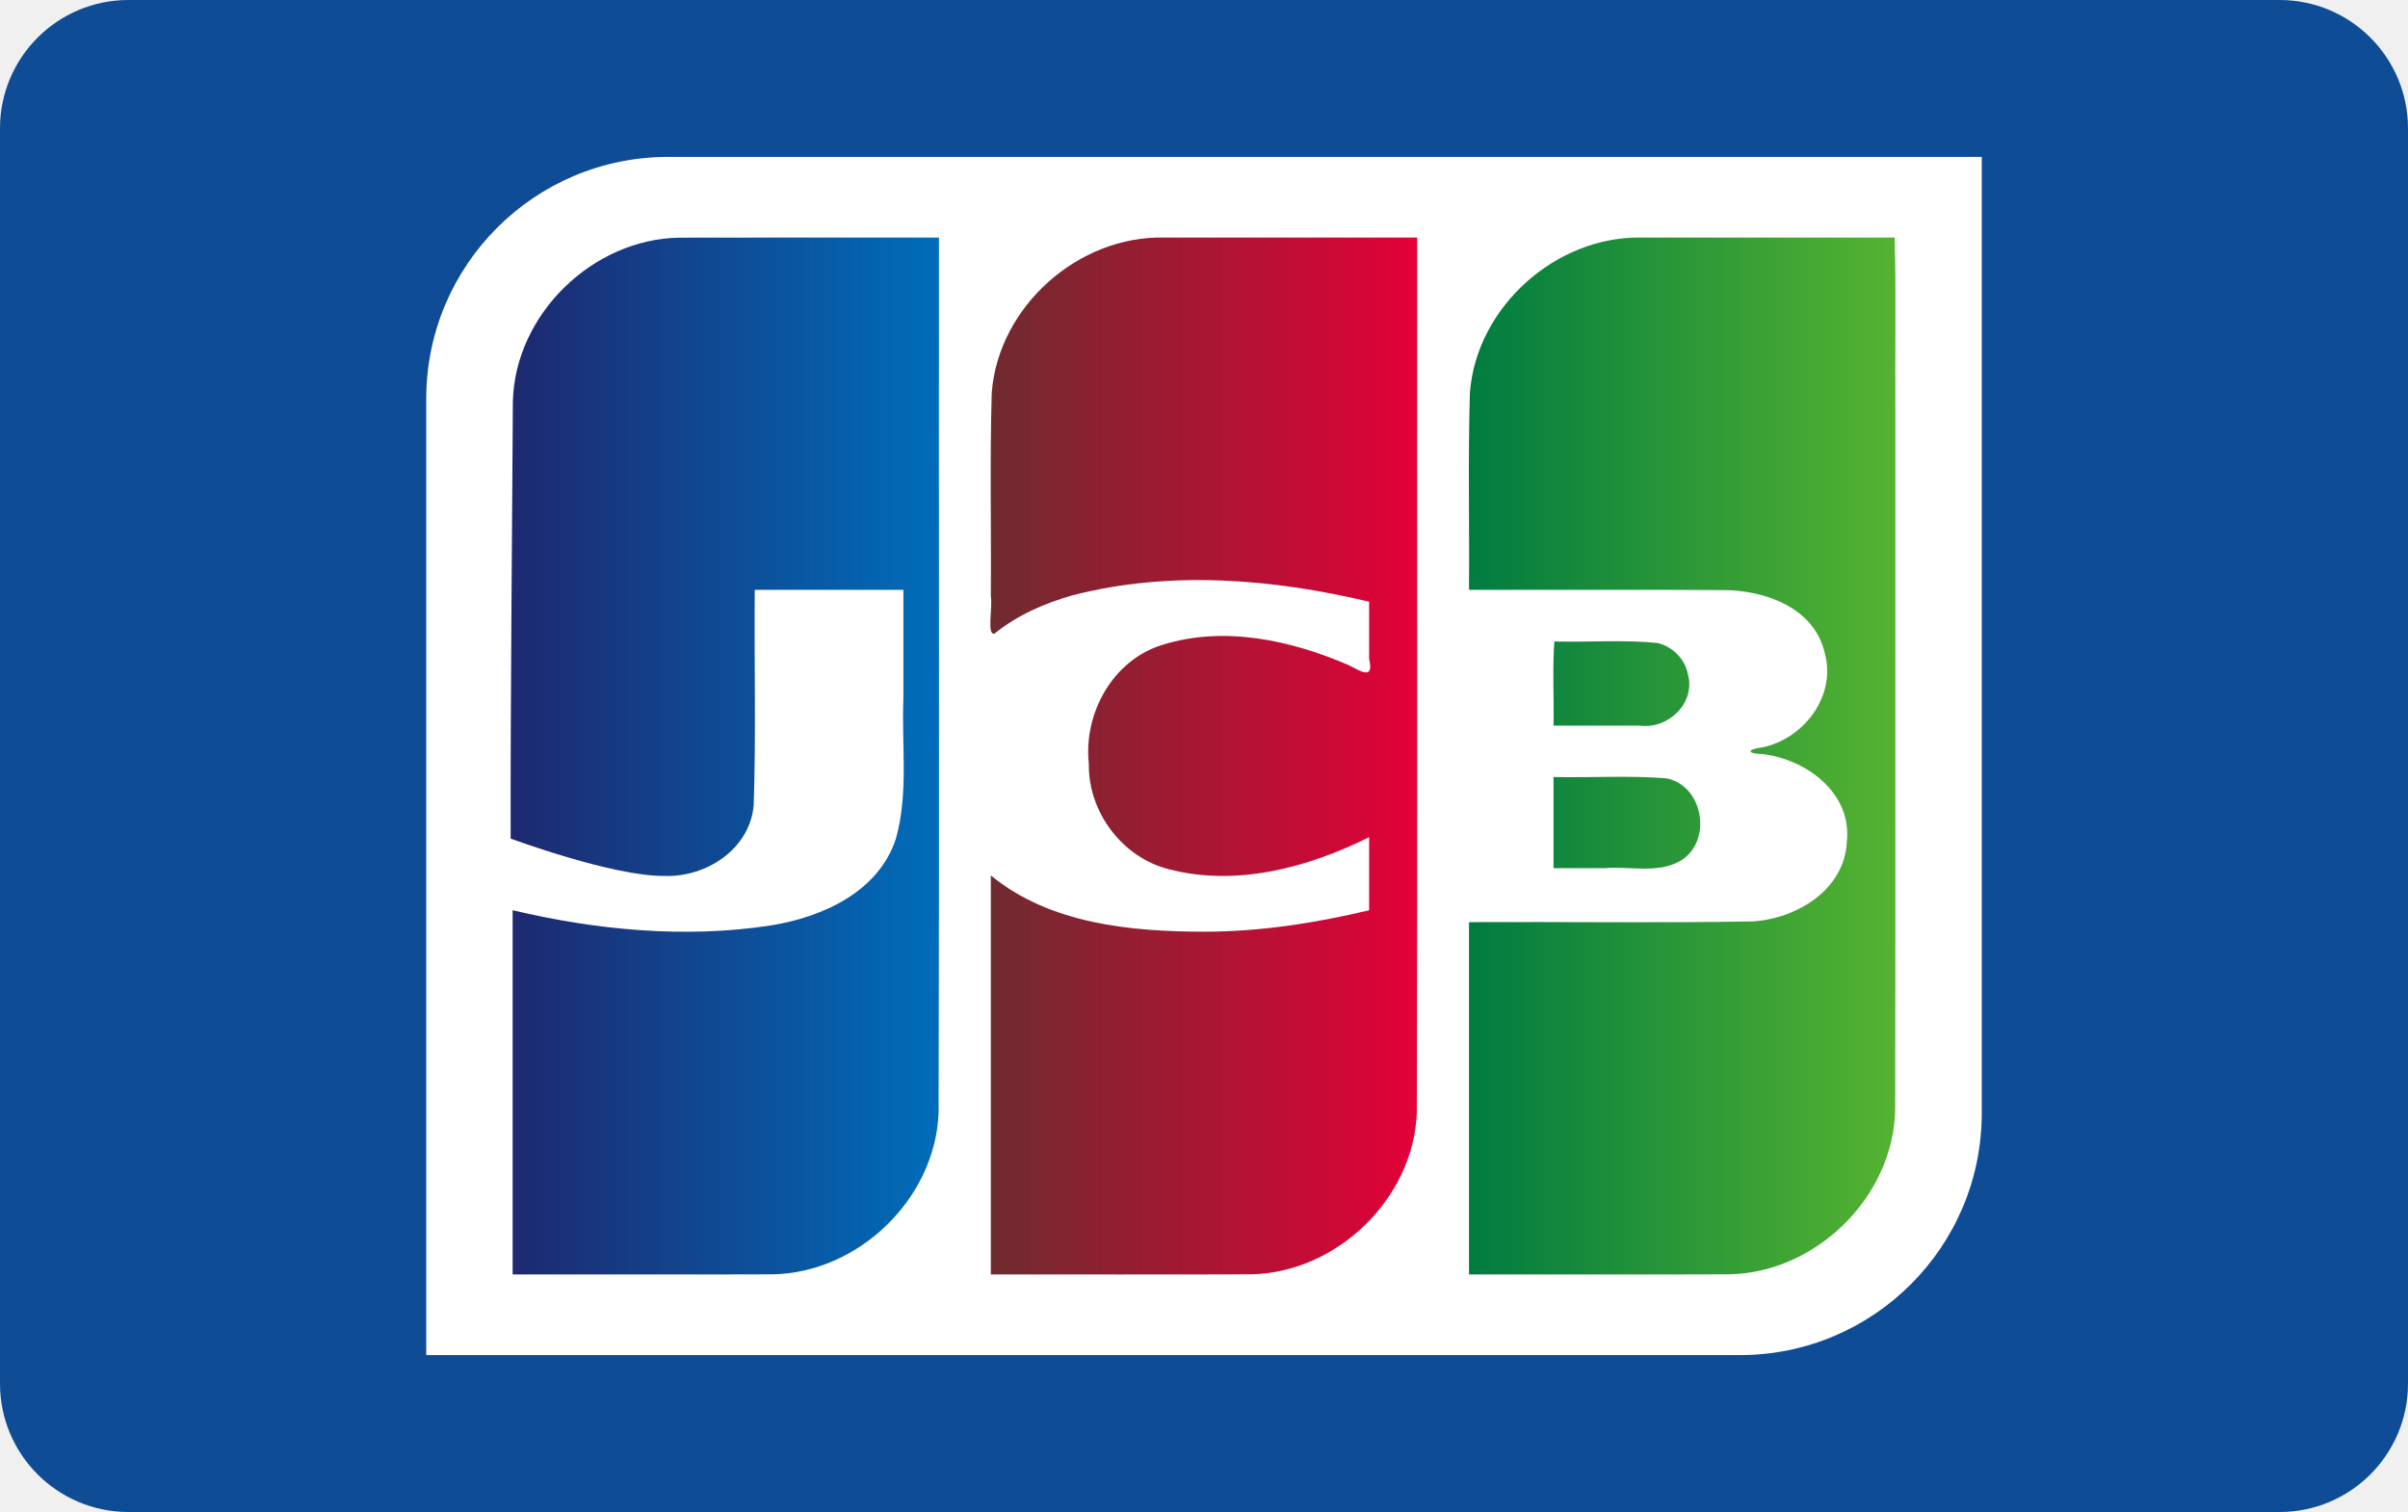
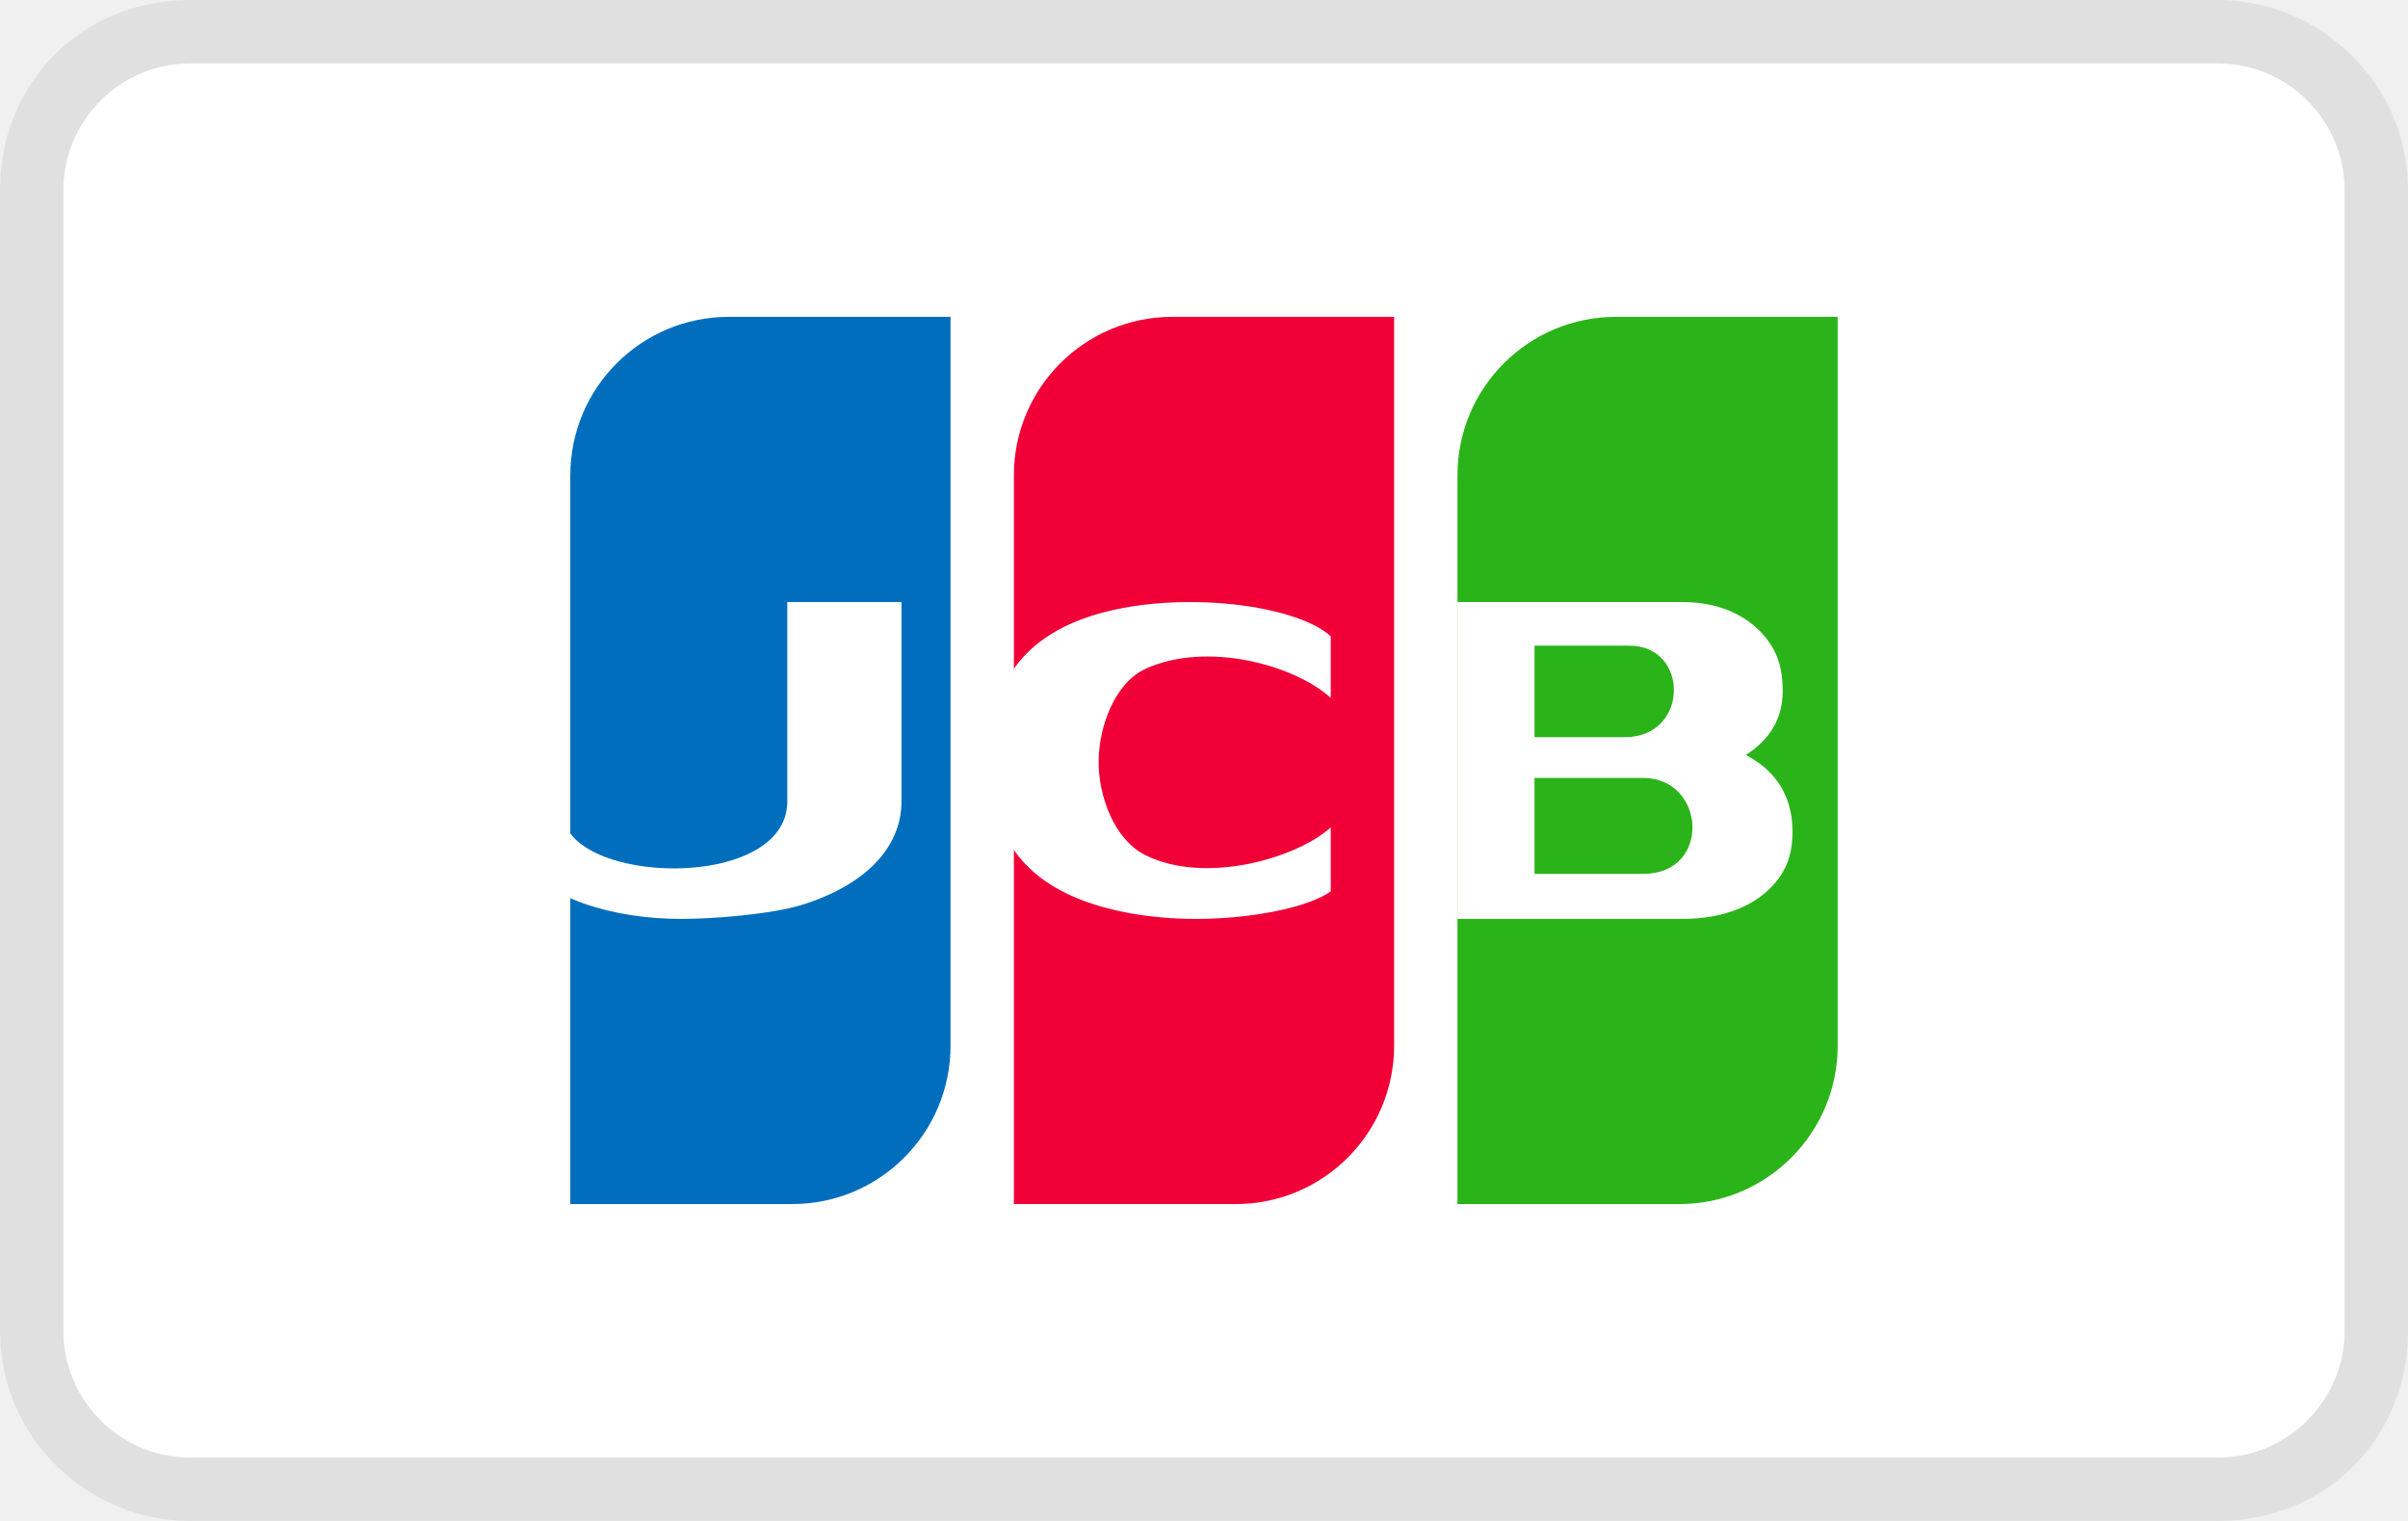
- <svg xmlns="http://www.w3.org/2000/svg" width="750" height="471" viewBox="0 0 750 471">
-   <defs>
-     <linearGradient x1=".032%" y1="50%" x2="99.974%" y2="50%" id="a">
-       <stop stop-color="#007B40" offset="0%" />
-       <stop stop-color="#55B330" offset="100%" />
-     </linearGradient>
-     <linearGradient x1=".472%" y1="50%" x2="99.986%" y2="50%" id="b">
-       <stop stop-color="#1D2970" offset="0%" />
-       <stop stop-color="#006DBA" offset="100%" />
-     </linearGradient>
-     <linearGradient x1=".114%" y1="50.001%" x2="99.986%" y2="50.001%" id="c">
-       <stop stop-color="#6E2B2F" offset="0%" />
-       <stop stop-color="#E30138" offset="100%" />
-     </linearGradient>
-   </defs>
-   <g fill-rule="nonzero" fill="none">
-     <rect fill="#0E4C96" width="750" height="471" rx="40" />
-     <path d="M617.243 346.766c0 41.615-33.728 75.36-75.36 75.36H132.757V124.245c0-41.626 33.733-75.37 75.365-75.37l409.121-.001v297.892z" fill="#FFF" />
-     <path d="M483.859 242.045c11.684.253 23.437-.516 35.077.4 11.787 2.2 14.628 20.043 4.156 25.888-7.141 3.85-15.633 1.432-23.379 2.113H483.86v-28.401zm41.833-32.145c2.596 9.165-6.238 17.392-15.066 16.13h-26.767c.185-8.642-.368-18.021.272-26.208 10.724.301 21.549-.616 32.21.48 4.58 1.15 8.413 4.916 9.35 9.598zM590.12 73.997c.498 17.501.071 35.927.214 53.783-.035 72.596.072 145.194-.055 217.79-.469 27.207-24.582 50.844-51.6 51.387-27.046.111-54.095.016-81.142.047v-109.75c29.47-.154 58.959.307 88.417-.232 13.667-.86 28.632-9.876 29.27-24.915 1.61-15.102-12.632-25.55-26.153-27.201-5.198-.135-5.044-1.515 0-2.117 12.892-2.787 23.02-16.133 19.226-29.499-3.236-14.058-18.773-19.499-31.697-19.472-26.351-.18-52.709-.026-79.063-.077.172-20.489-.354-41 .286-61.474 2.087-26.716 26.806-48.747 53.447-48.27h78.85z" fill="url(#a)" />
-     <path d="M159.74 125.04c.674-27.163 24.889-50.611 51.875-51.007 26.944-.083 53.891-.012 80.837-.036-.074 90.885.148 181.777-.112 272.658-1.038 26.834-24.99 49.834-51.679 50.307-26.996.099-53.995.014-80.992.042V283.551c26.223 6.194 53.722 8.832 80.473 4.721 15.993-2.575 33.488-10.424 38.902-27.014 3.986-14.192 1.742-29.126 2.334-43.692v-33.824h-46.297c-.208 22.37.426 44.78-.335 67.125-1.248 13.734-14.846 22.46-27.8 21.995-16.066.169-47.898-11.64-47.898-11.64-.08-41.917.466-94.408.692-136.182z" fill="url(#b)" />
-     <path d="M309.72 197.39c-2.434.517-.49-8.3-1.114-11.646.166-21.15-.346-42.323.284-63.458 2.083-26.829 26.991-48.916 53.739-48.288h78.766c-.074 90.884.147 181.775-.112 272.656-1.039 26.834-24.992 49.833-51.68 50.308-26.998.1-53.998.015-80.997.043V272.708c18.44 15.128 43.5 17.484 66.472 17.525 17.317-.006 34.534-2.675 51.35-6.67V260.79c-18.953 9.447-41.233 15.446-62.243 10.018-14.656-3.65-25.294-17.811-25.056-32.936-1.699-15.728 7.524-32.335 22.981-37.011 19.19-6.008 40.108-1.413 58.096 6.398 3.855 2.018 7.765 4.521 6.222-1.921v-17.9c-30.084-7.157-62.101-9.792-92.329-2.004-8.748 2.468-17.27 6.21-24.379 11.956z" fill="url(#c)" />
+ <svg xmlns="http://www.w3.org/2000/svg" width="38" height="24" role="img" aria-labelledby="pi-jcb" viewBox="0 0 38 24">
+   <g fill="none" fill-rule="evenodd">
+     <g fill-rule="nonzero">
+       <path d="M35 0H3C1.3 0 0 1.3 0 3v18c0 1.7 1.4 3 3 3h32c1.7 0 3-1.3 3-3V3c0-1.7-1.4-3-3-3z" fill="#000" opacity=".07" />
+       <path d="M35 1c1.1 0 2 .9 2 2v18c0 1.1-.9 2-2 2H3c-1.1 0-2-.9-2-2V3c0-1.1.9-2 2-2h32" fill="#FFF" />
+     </g>
+     <path d="M11.5 5H15v11.5a2.5 2.5 0 0 1-2.5 2.5H9V7.5A2.5 2.5 0 0 1 11.5 5z" fill="#006EBC" />
+     <path d="M18.5 5H22v11.5a2.5 2.5 0 0 1-2.5 2.5H16V7.5A2.5 2.5 0 0 1 18.5 5z" fill="#F00036" />
+     <path d="M25.5 5H29v11.5a2.5 2.5 0 0 1-2.5 2.5H23V7.5A2.5 2.5 0 0 1 25.5 5z" fill="#2AB419" />
+     <path d="M10.755 14.5c-1.06 0-2.122-.304-2.656-.987l.78-.676c.068 1.133 3.545 1.24 3.545-.19V9.5h1.802v3.147c0 .728-.574 1.322-1.573 1.632-.466.144-1.365.221-1.898.221zm8.116 0c-.674 0-1.388-.107-1.965-.366-.948-.425-1.312-1.206-1.3-2.199.012-1.014.436-1.782 1.468-2.165 1.319-.49 3.343-.261 3.926.27v.972c-.572-.521-1.958-.898-2.919-.46-.494.226-.737.917-.744 1.448-.006.56.245 1.252.744 1.497.953.467 2.39.04 2.919-.441v1.01c-.358.255-1.253.434-2.129.434zm8.679-2.587c.37-.235.582-.567.582-1.005 0-.438-.116-.687-.348-.939-.206-.207-.58-.469-1.238-.469H23v5h3.546c.696 0 1.097-.23 1.315-.415.283-.25.426-.53.426-.96 0-.431-.155-.908-.737-1.212zm-1.906-.281h-1.428v-1.444h1.495c.956 0 .944 1.444-.067 1.444zm.288 2.157h-1.716v-1.513h1.716c.986 0 1.083 1.513 0 1.513z" fill="#FFF" fill-rule="nonzero" />
  </g>
</svg>
